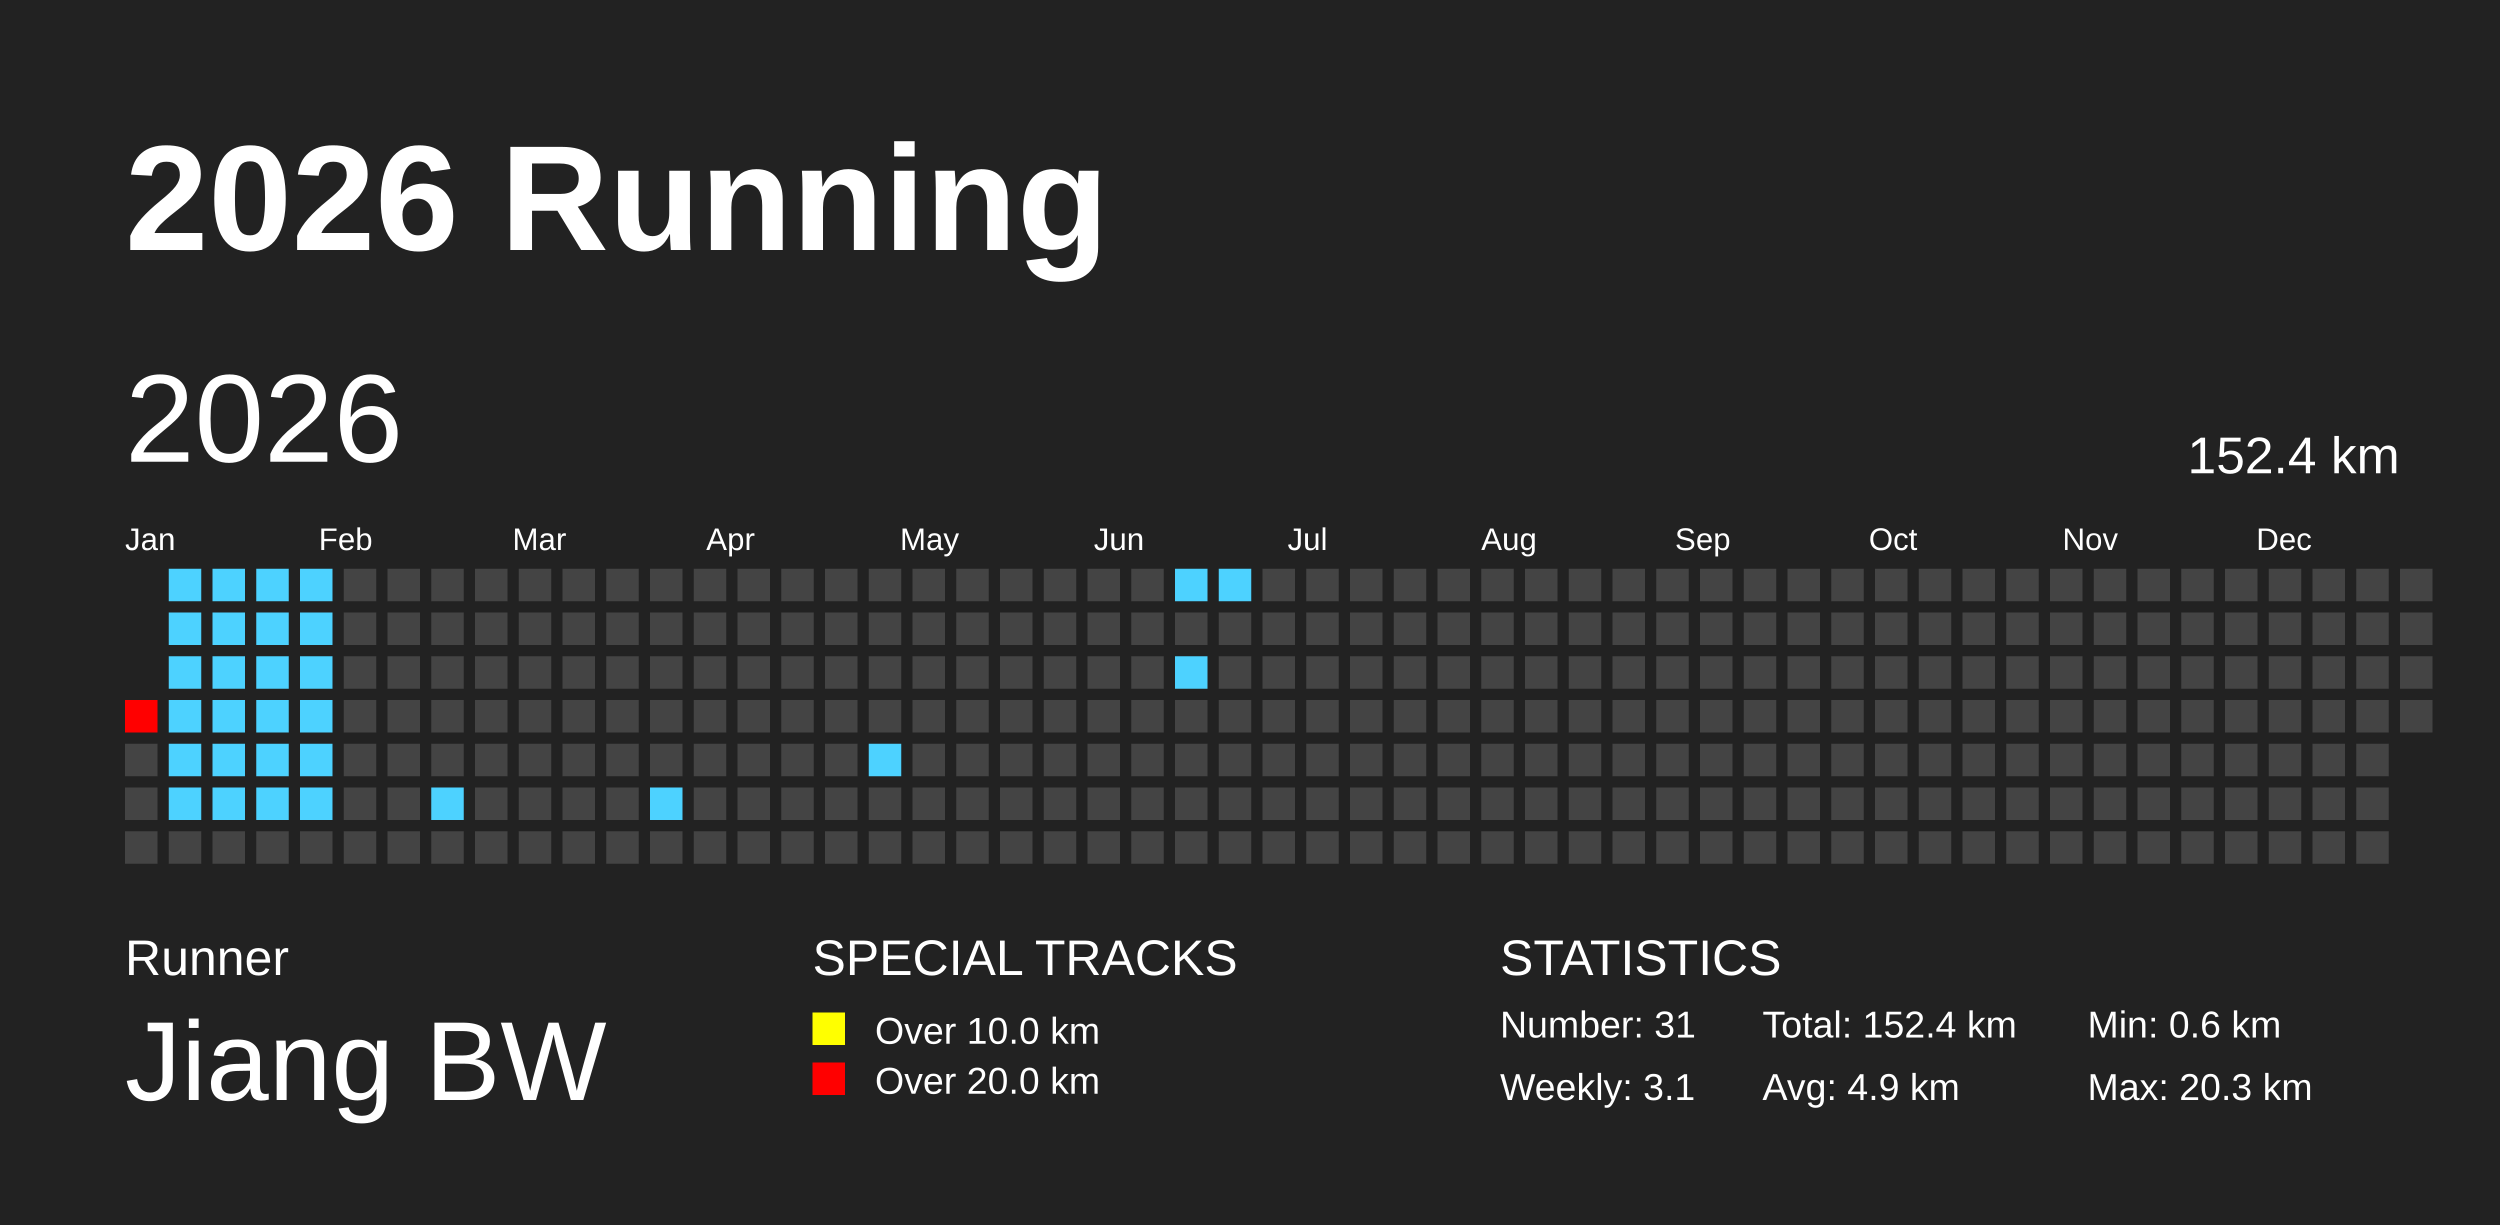
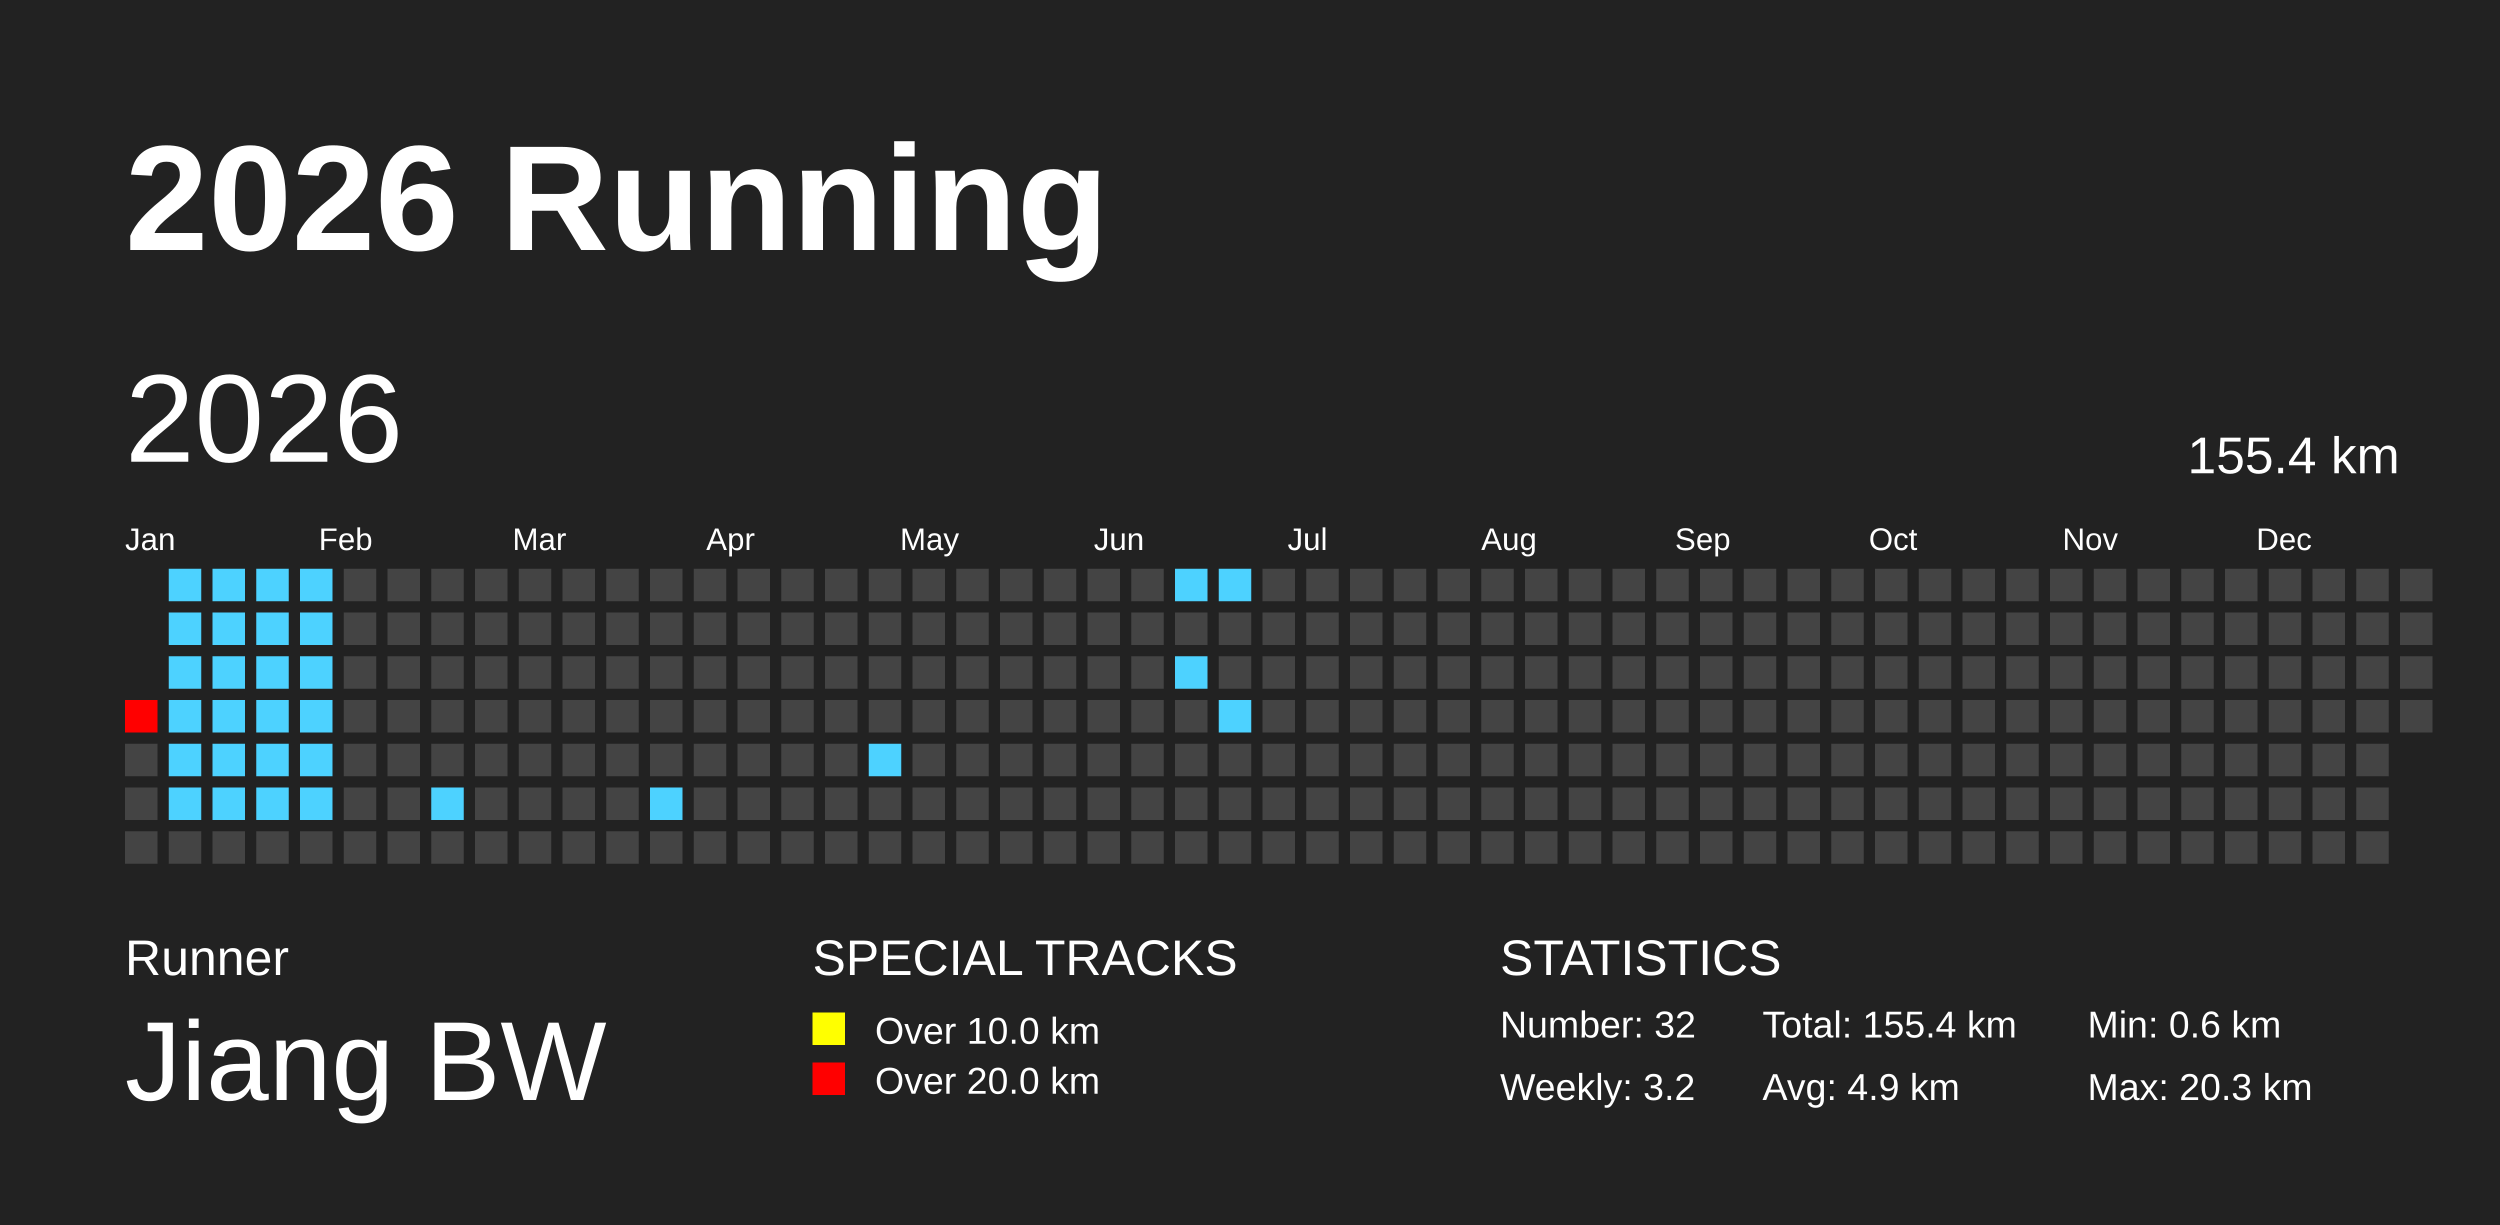
<svg xmlns="http://www.w3.org/2000/svg" baseProfile="full" height="98mm" version="1.1" viewBox="0,0,200,98" width="200mm">
  <defs />
  <rect fill="#222222" height="98" width="200" x="0" y="0" />
  <text fill="#FFFFFF" style="font-size:12px; font-family:Arial; font-weight:bold;" x="10" y="20">2026 Running</text>
  <text fill="#FFFFFF" style="font-size:4px; font-family:Arial" x="10" y="78">Runner</text>
  <text fill="#FFFFFF" style="font-size:9px; font-family:Arial" x="10" y="88">Jiang BW</text>
  <text fill="#FFFFFF" style="font-size:4px; font-family:Arial" x="65" y="78">SPECIAL TRACKS</text>
  <rect fill="yellow" height="2.6" width="2.6" x="65" y="81" />
  <text fill="#FFFFFF" style="font-size:3px; font-family:Arial" x="70" y="83.5">Over 10.0 km</text>
  <rect fill="red" height="2.6" width="2.6" x="65" y="85" />
  <text fill="#FFFFFF" style="font-size:3px; font-family:Arial" x="70" y="87.5">Over 20.0 km</text>
  <text fill="#FFFFFF" style="font-size:4px; font-family:Arial" x="120" y="78">STATISTICS</text>
-   <text fill="#FFFFFF" style="font-size:3px; font-family:Arial" x="120" y="83">Number: 31</text>
-   <text fill="#FFFFFF" style="font-size:3px; font-family:Arial" x="120" y="88">Weekly: 3.1</text>
-   <text fill="#FFFFFF" style="font-size:3px; font-family:Arial" x="141" y="83">Total: 152.4 km</text>
+   <text fill="#FFFFFF" style="font-size:3px; font-family:Arial" x="120" y="83">Number: 32</text>
+   <text fill="#FFFFFF" style="font-size:3px; font-family:Arial" x="120" y="88">Weekly: 3.2</text>
+   <text fill="#FFFFFF" style="font-size:3px; font-family:Arial" x="141" y="83">Total: 155.4 km</text>
  <text fill="#FFFFFF" style="font-size:3px; font-family:Arial" x="141" y="88">Avg: 4.9 km</text>
  <text fill="#FFFFFF" style="font-size:3px; font-family:Arial" x="167" y="83">Min: 0.6 km</text>
  <text fill="#FFFFFF" style="font-size:3px; font-family:Arial" x="167" y="88">Max: 20.3 km</text>
  <text dominant-baseline="hanging" fill="#FFFFFF" style="font-size:10.0px; font-family:Arial;" x="10" y="30">2026</text>
-   <text dominant-baseline="hanging" fill="#FFFFFF" style="font-size:4.125px; font-family:Arial;" x="175" y="35">152.4 km</text>
+   <text dominant-baseline="hanging" fill="#FFFFFF" style="font-size:4.125px; font-family:Arial;" x="175" y="35">155.4 km</text>
  <text fill="#FFFFFF" style="font-size:2.5px; font-family:Arial" x="10.0" y="44">Jan</text>
  <text fill="#FFFFFF" style="font-size:2.5px; font-family:Arial" x="25.5" y="44">Feb</text>
  <text fill="#FFFFFF" style="font-size:2.5px; font-family:Arial" x="41.0" y="44">Mar</text>
  <text fill="#FFFFFF" style="font-size:2.5px; font-family:Arial" x="56.5" y="44">Apr</text>
  <text fill="#FFFFFF" style="font-size:2.5px; font-family:Arial" x="72.0" y="44">May</text>
  <text fill="#FFFFFF" style="font-size:2.5px; font-family:Arial" x="87.5" y="44">Jun</text>
  <text fill="#FFFFFF" style="font-size:2.5px; font-family:Arial" x="103.0" y="44">Jul</text>
  <text fill="#FFFFFF" style="font-size:2.5px; font-family:Arial" x="118.5" y="44">Aug</text>
  <text fill="#FFFFFF" style="font-size:2.5px; font-family:Arial" x="134.0" y="44">Sep</text>
  <text fill="#FFFFFF" style="font-size:2.5px; font-family:Arial" x="149.5" y="44">Oct</text>
  <text fill="#FFFFFF" style="font-size:2.5px; font-family:Arial" x="165.0" y="44">Nov</text>
  <text fill="#FFFFFF" style="font-size:2.5px; font-family:Arial" x="180.5" y="44">Dec</text>
  <rect fill="red" height="2.6" width="2.6" x="10.0" y="56.0" />
  <rect fill="#444444" height="2.6" width="2.6" x="10.0" y="59.5" />
  <rect fill="#444444" height="2.6" width="2.6" x="10.0" y="63.0" />
  <rect fill="#444444" height="2.6" width="2.6" x="10.0" y="66.5" />
  <rect fill="#4dd2ff" height="2.6" width="2.6" x="13.5" y="45.5" />
  <rect fill="#4dd2ff" height="2.6" width="2.6" x="13.5" y="49.0" />
  <rect fill="#4dd2ff" height="2.6" width="2.6" x="13.5" y="52.5" />
  <rect fill="#4dd2ff" height="2.6" width="2.6" x="13.5" y="56.0" />
  <rect fill="#4dd2ff" height="2.6" width="2.6" x="13.5" y="59.5" />
  <rect fill="#4dd2ff" height="2.6" width="2.6" x="13.5" y="63.0" />
  <rect fill="#444444" height="2.6" width="2.6" x="13.5" y="66.5" />
  <rect fill="#4dd2ff" height="2.6" width="2.6" x="17.0" y="45.5" />
  <rect fill="#4dd2ff" height="2.6" width="2.6" x="17.0" y="49.0" />
  <rect fill="#4dd2ff" height="2.6" width="2.6" x="17.0" y="52.5" />
  <rect fill="#4dd2ff" height="2.6" width="2.6" x="17.0" y="56.0" />
  <rect fill="#4dd2ff" height="2.6" width="2.6" x="17.0" y="59.5" />
  <rect fill="#4dd2ff" height="2.6" width="2.6" x="17.0" y="63.0" />
  <rect fill="#444444" height="2.6" width="2.6" x="17.0" y="66.5" />
  <rect fill="#4dd2ff" height="2.6" width="2.6" x="20.5" y="45.5" />
  <rect fill="#4dd2ff" height="2.6" width="2.6" x="20.5" y="49.0" />
  <rect fill="#4dd2ff" height="2.6" width="2.6" x="20.5" y="52.5" />
  <rect fill="#4dd2ff" height="2.6" width="2.6" x="20.5" y="56.0" />
  <rect fill="#4dd2ff" height="2.6" width="2.6" x="20.5" y="59.5" />
  <rect fill="#4dd2ff" height="2.6" width="2.6" x="20.5" y="63.0" />
  <rect fill="#444444" height="2.6" width="2.6" x="20.5" y="66.5" />
  <rect fill="#4dd2ff" height="2.6" width="2.6" x="24.0" y="45.5" />
  <rect fill="#4dd2ff" height="2.6" width="2.6" x="24.0" y="49.0" />
  <rect fill="#4dd2ff" height="2.6" width="2.6" x="24.0" y="52.5" />
  <rect fill="#4dd2ff" height="2.6" width="2.6" x="24.0" y="56.0" />
  <rect fill="#4dd2ff" height="2.6" width="2.6" x="24.0" y="59.5" />
  <rect fill="#4dd2ff" height="2.6" width="2.6" x="24.0" y="63.0" />
  <rect fill="#444444" height="2.6" width="2.6" x="24.0" y="66.5" />
  <rect fill="#444444" height="2.6" width="2.6" x="27.5" y="45.5" />
  <rect fill="#444444" height="2.6" width="2.6" x="27.5" y="49.0" />
  <rect fill="#444444" height="2.6" width="2.6" x="27.5" y="52.5" />
  <rect fill="#444444" height="2.6" width="2.6" x="27.5" y="56.0" />
  <rect fill="#444444" height="2.6" width="2.6" x="27.5" y="59.5" />
  <rect fill="#444444" height="2.6" width="2.6" x="27.5" y="63.0" />
  <rect fill="#444444" height="2.6" width="2.6" x="27.5" y="66.5" />
  <rect fill="#444444" height="2.6" width="2.6" x="31.0" y="45.5" />
  <rect fill="#444444" height="2.6" width="2.6" x="31.0" y="49.0" />
  <rect fill="#444444" height="2.6" width="2.6" x="31.0" y="52.5" />
  <rect fill="#444444" height="2.6" width="2.6" x="31.0" y="56.0" />
  <rect fill="#444444" height="2.6" width="2.6" x="31.0" y="59.5" />
  <rect fill="#444444" height="2.6" width="2.6" x="31.0" y="63.0" />
  <rect fill="#444444" height="2.6" width="2.6" x="31.0" y="66.5" />
  <rect fill="#444444" height="2.6" width="2.6" x="34.5" y="45.5" />
  <rect fill="#444444" height="2.6" width="2.6" x="34.5" y="49.0" />
  <rect fill="#444444" height="2.6" width="2.6" x="34.5" y="52.5" />
  <rect fill="#444444" height="2.6" width="2.6" x="34.5" y="56.0" />
  <rect fill="#444444" height="2.6" width="2.6" x="34.5" y="59.5" />
  <rect fill="#4dd2ff" height="2.6" width="2.6" x="34.5" y="63.0" />
  <rect fill="#444444" height="2.6" width="2.6" x="34.5" y="66.5" />
  <rect fill="#444444" height="2.6" width="2.6" x="38.0" y="45.5" />
  <rect fill="#444444" height="2.6" width="2.6" x="38.0" y="49.0" />
  <rect fill="#444444" height="2.6" width="2.6" x="38.0" y="52.5" />
  <rect fill="#444444" height="2.6" width="2.6" x="38.0" y="56.0" />
  <rect fill="#444444" height="2.6" width="2.6" x="38.0" y="59.5" />
  <rect fill="#444444" height="2.6" width="2.6" x="38.0" y="63.0" />
  <rect fill="#444444" height="2.6" width="2.6" x="38.0" y="66.5" />
  <rect fill="#444444" height="2.6" width="2.6" x="41.5" y="45.5" />
  <rect fill="#444444" height="2.6" width="2.6" x="41.5" y="49.0" />
  <rect fill="#444444" height="2.6" width="2.6" x="41.5" y="52.5" />
  <rect fill="#444444" height="2.6" width="2.6" x="41.5" y="56.0" />
  <rect fill="#444444" height="2.6" width="2.6" x="41.5" y="59.5" />
  <rect fill="#444444" height="2.6" width="2.6" x="41.5" y="63.0" />
  <rect fill="#444444" height="2.6" width="2.6" x="41.5" y="66.5" />
  <rect fill="#444444" height="2.6" width="2.6" x="45.0" y="45.5" />
  <rect fill="#444444" height="2.6" width="2.6" x="45.0" y="49.0" />
  <rect fill="#444444" height="2.6" width="2.6" x="45.0" y="52.5" />
  <rect fill="#444444" height="2.6" width="2.6" x="45.0" y="56.0" />
  <rect fill="#444444" height="2.6" width="2.6" x="45.0" y="59.5" />
  <rect fill="#444444" height="2.6" width="2.6" x="45.0" y="63.0" />
  <rect fill="#444444" height="2.6" width="2.6" x="45.0" y="66.5" />
  <rect fill="#444444" height="2.6" width="2.6" x="48.5" y="45.5" />
  <rect fill="#444444" height="2.6" width="2.6" x="48.5" y="49.0" />
  <rect fill="#444444" height="2.6" width="2.6" x="48.5" y="52.5" />
  <rect fill="#444444" height="2.6" width="2.6" x="48.5" y="56.0" />
  <rect fill="#444444" height="2.6" width="2.6" x="48.5" y="59.5" />
  <rect fill="#444444" height="2.6" width="2.6" x="48.5" y="63.0" />
  <rect fill="#444444" height="2.6" width="2.6" x="48.5" y="66.5" />
  <rect fill="#444444" height="2.6" width="2.6" x="52.0" y="45.5" />
  <rect fill="#444444" height="2.6" width="2.6" x="52.0" y="49.0" />
  <rect fill="#444444" height="2.6" width="2.6" x="52.0" y="52.5" />
  <rect fill="#444444" height="2.6" width="2.6" x="52.0" y="56.0" />
  <rect fill="#444444" height="2.6" width="2.6" x="52.0" y="59.5" />
  <rect fill="#4dd2ff" height="2.6" width="2.6" x="52.0" y="63.0" />
  <rect fill="#444444" height="2.6" width="2.6" x="52.0" y="66.5" />
  <rect fill="#444444" height="2.6" width="2.6" x="55.5" y="45.5" />
  <rect fill="#444444" height="2.6" width="2.6" x="55.5" y="49.0" />
  <rect fill="#444444" height="2.6" width="2.6" x="55.5" y="52.5" />
  <rect fill="#444444" height="2.6" width="2.6" x="55.5" y="56.0" />
  <rect fill="#444444" height="2.6" width="2.6" x="55.5" y="59.5" />
  <rect fill="#444444" height="2.6" width="2.6" x="55.5" y="63.0" />
  <rect fill="#444444" height="2.6" width="2.6" x="55.5" y="66.5" />
  <rect fill="#444444" height="2.6" width="2.6" x="59.0" y="45.5" />
  <rect fill="#444444" height="2.6" width="2.6" x="59.0" y="49.0" />
  <rect fill="#444444" height="2.6" width="2.6" x="59.0" y="52.5" />
  <rect fill="#444444" height="2.6" width="2.6" x="59.0" y="56.0" />
  <rect fill="#444444" height="2.6" width="2.6" x="59.0" y="59.5" />
  <rect fill="#444444" height="2.6" width="2.6" x="59.0" y="63.0" />
  <rect fill="#444444" height="2.6" width="2.6" x="59.0" y="66.5" />
  <rect fill="#444444" height="2.6" width="2.6" x="62.5" y="45.5" />
  <rect fill="#444444" height="2.6" width="2.6" x="62.5" y="49.0" />
  <rect fill="#444444" height="2.6" width="2.6" x="62.5" y="52.5" />
  <rect fill="#444444" height="2.6" width="2.6" x="62.5" y="56.0" />
  <rect fill="#444444" height="2.6" width="2.6" x="62.5" y="59.5" />
  <rect fill="#444444" height="2.6" width="2.6" x="62.5" y="63.0" />
  <rect fill="#444444" height="2.6" width="2.6" x="62.5" y="66.5" />
  <rect fill="#444444" height="2.6" width="2.6" x="66.0" y="45.5" />
  <rect fill="#444444" height="2.6" width="2.6" x="66.0" y="49.0" />
  <rect fill="#444444" height="2.6" width="2.6" x="66.0" y="52.5" />
  <rect fill="#444444" height="2.6" width="2.6" x="66.0" y="56.0" />
  <rect fill="#444444" height="2.6" width="2.6" x="66.0" y="59.5" />
  <rect fill="#444444" height="2.6" width="2.6" x="66.0" y="63.0" />
  <rect fill="#444444" height="2.6" width="2.6" x="66.0" y="66.5" />
  <rect fill="#444444" height="2.6" width="2.6" x="69.5" y="45.5" />
  <rect fill="#444444" height="2.6" width="2.6" x="69.5" y="49.0" />
  <rect fill="#444444" height="2.6" width="2.6" x="69.5" y="52.5" />
  <rect fill="#444444" height="2.6" width="2.6" x="69.5" y="56.0" />
  <rect fill="#4dd2ff" height="2.6" width="2.6" x="69.5" y="59.5" />
  <rect fill="#444444" height="2.6" width="2.6" x="69.5" y="63.0" />
  <rect fill="#444444" height="2.6" width="2.6" x="69.5" y="66.5" />
  <rect fill="#444444" height="2.6" width="2.6" x="73.0" y="45.5" />
  <rect fill="#444444" height="2.6" width="2.6" x="73.0" y="49.0" />
  <rect fill="#444444" height="2.6" width="2.6" x="73.0" y="52.5" />
  <rect fill="#444444" height="2.6" width="2.6" x="73.0" y="56.0" />
  <rect fill="#444444" height="2.6" width="2.6" x="73.0" y="59.5" />
  <rect fill="#444444" height="2.6" width="2.6" x="73.0" y="63.0" />
  <rect fill="#444444" height="2.6" width="2.6" x="73.0" y="66.5" />
  <rect fill="#444444" height="2.6" width="2.6" x="76.5" y="45.5" />
  <rect fill="#444444" height="2.6" width="2.6" x="76.5" y="49.0" />
  <rect fill="#444444" height="2.6" width="2.6" x="76.5" y="52.5" />
  <rect fill="#444444" height="2.6" width="2.6" x="76.5" y="56.0" />
  <rect fill="#444444" height="2.6" width="2.6" x="76.5" y="59.5" />
  <rect fill="#444444" height="2.6" width="2.6" x="76.5" y="63.0" />
  <rect fill="#444444" height="2.6" width="2.6" x="76.5" y="66.5" />
  <rect fill="#444444" height="2.6" width="2.6" x="80.0" y="45.5" />
  <rect fill="#444444" height="2.6" width="2.6" x="80.0" y="49.0" />
  <rect fill="#444444" height="2.6" width="2.6" x="80.0" y="52.5" />
  <rect fill="#444444" height="2.6" width="2.6" x="80.0" y="56.0" />
  <rect fill="#444444" height="2.6" width="2.6" x="80.0" y="59.5" />
  <rect fill="#444444" height="2.6" width="2.6" x="80.0" y="63.0" />
  <rect fill="#444444" height="2.6" width="2.6" x="80.0" y="66.5" />
  <rect fill="#444444" height="2.6" width="2.6" x="83.5" y="45.5" />
  <rect fill="#444444" height="2.6" width="2.6" x="83.5" y="49.0" />
  <rect fill="#444444" height="2.6" width="2.6" x="83.5" y="52.5" />
  <rect fill="#444444" height="2.6" width="2.6" x="83.5" y="56.0" />
  <rect fill="#444444" height="2.6" width="2.6" x="83.5" y="59.5" />
  <rect fill="#444444" height="2.6" width="2.6" x="83.5" y="63.0" />
  <rect fill="#444444" height="2.6" width="2.6" x="83.5" y="66.5" />
  <rect fill="#444444" height="2.6" width="2.6" x="87.0" y="45.5" />
  <rect fill="#444444" height="2.6" width="2.6" x="87.0" y="49.0" />
  <rect fill="#444444" height="2.6" width="2.6" x="87.0" y="52.5" />
  <rect fill="#444444" height="2.6" width="2.6" x="87.0" y="56.0" />
  <rect fill="#444444" height="2.6" width="2.6" x="87.0" y="59.5" />
  <rect fill="#444444" height="2.6" width="2.6" x="87.0" y="63.0" />
  <rect fill="#444444" height="2.6" width="2.6" x="87.0" y="66.5" />
  <rect fill="#444444" height="2.6" width="2.6" x="90.5" y="45.5" />
  <rect fill="#444444" height="2.6" width="2.6" x="90.5" y="49.0" />
  <rect fill="#444444" height="2.6" width="2.6" x="90.5" y="52.5" />
  <rect fill="#444444" height="2.6" width="2.6" x="90.5" y="56.0" />
  <rect fill="#444444" height="2.6" width="2.6" x="90.5" y="59.5" />
  <rect fill="#444444" height="2.6" width="2.6" x="90.5" y="63.0" />
  <rect fill="#444444" height="2.6" width="2.6" x="90.5" y="66.5" />
  <rect fill="#4dd2ff" height="2.6" width="2.6" x="94.0" y="45.5" />
  <rect fill="#444444" height="2.6" width="2.6" x="94.0" y="49.0" />
  <rect fill="#4dd2ff" height="2.6" width="2.6" x="94.0" y="52.5" />
  <rect fill="#444444" height="2.6" width="2.6" x="94.0" y="56.0" />
  <rect fill="#444444" height="2.6" width="2.6" x="94.0" y="59.5" />
  <rect fill="#444444" height="2.6" width="2.6" x="94.0" y="63.0" />
  <rect fill="#444444" height="2.6" width="2.6" x="94.0" y="66.5" />
  <rect fill="#4dd2ff" height="2.6" width="2.6" x="97.5" y="45.5" />
  <rect fill="#444444" height="2.6" width="2.6" x="97.5" y="49.0" />
  <rect fill="#444444" height="2.6" width="2.6" x="97.5" y="52.5" />
-   <rect fill="#444444" height="2.6" width="2.6" x="97.5" y="56.0" />
+   <rect fill="#4dd2ff" height="2.6" width="2.6" x="97.5" y="56.0" />
  <rect fill="#444444" height="2.6" width="2.6" x="97.5" y="59.5" />
  <rect fill="#444444" height="2.6" width="2.6" x="97.5" y="63.0" />
  <rect fill="#444444" height="2.6" width="2.6" x="97.5" y="66.5" />
  <rect fill="#444444" height="2.6" width="2.6" x="101.0" y="45.5" />
  <rect fill="#444444" height="2.6" width="2.6" x="101.0" y="49.0" />
  <rect fill="#444444" height="2.6" width="2.6" x="101.0" y="52.5" />
  <rect fill="#444444" height="2.6" width="2.6" x="101.0" y="56.0" />
  <rect fill="#444444" height="2.6" width="2.6" x="101.0" y="59.5" />
  <rect fill="#444444" height="2.6" width="2.6" x="101.0" y="63.0" />
  <rect fill="#444444" height="2.6" width="2.6" x="101.0" y="66.5" />
  <rect fill="#444444" height="2.6" width="2.6" x="104.5" y="45.5" />
  <rect fill="#444444" height="2.6" width="2.6" x="104.5" y="49.0" />
  <rect fill="#444444" height="2.6" width="2.6" x="104.5" y="52.5" />
  <rect fill="#444444" height="2.6" width="2.6" x="104.5" y="56.0" />
  <rect fill="#444444" height="2.6" width="2.6" x="104.5" y="59.5" />
  <rect fill="#444444" height="2.6" width="2.6" x="104.5" y="63.0" />
  <rect fill="#444444" height="2.6" width="2.6" x="104.5" y="66.5" />
  <rect fill="#444444" height="2.6" width="2.6" x="108.0" y="45.5" />
  <rect fill="#444444" height="2.6" width="2.6" x="108.0" y="49.0" />
  <rect fill="#444444" height="2.6" width="2.6" x="108.0" y="52.5" />
  <rect fill="#444444" height="2.6" width="2.6" x="108.0" y="56.0" />
  <rect fill="#444444" height="2.6" width="2.6" x="108.0" y="59.5" />
  <rect fill="#444444" height="2.6" width="2.6" x="108.0" y="63.0" />
  <rect fill="#444444" height="2.6" width="2.6" x="108.0" y="66.5" />
  <rect fill="#444444" height="2.6" width="2.6" x="111.5" y="45.5" />
  <rect fill="#444444" height="2.6" width="2.6" x="111.5" y="49.0" />
  <rect fill="#444444" height="2.6" width="2.6" x="111.5" y="52.5" />
  <rect fill="#444444" height="2.6" width="2.6" x="111.5" y="56.0" />
  <rect fill="#444444" height="2.6" width="2.6" x="111.5" y="59.5" />
  <rect fill="#444444" height="2.6" width="2.6" x="111.5" y="63.0" />
  <rect fill="#444444" height="2.6" width="2.6" x="111.5" y="66.5" />
  <rect fill="#444444" height="2.6" width="2.6" x="115.0" y="45.5" />
  <rect fill="#444444" height="2.6" width="2.6" x="115.0" y="49.0" />
  <rect fill="#444444" height="2.6" width="2.6" x="115.0" y="52.5" />
  <rect fill="#444444" height="2.6" width="2.6" x="115.0" y="56.0" />
  <rect fill="#444444" height="2.6" width="2.6" x="115.0" y="59.5" />
  <rect fill="#444444" height="2.6" width="2.6" x="115.0" y="63.0" />
  <rect fill="#444444" height="2.6" width="2.6" x="115.0" y="66.5" />
  <rect fill="#444444" height="2.6" width="2.6" x="118.5" y="45.5" />
  <rect fill="#444444" height="2.6" width="2.6" x="118.5" y="49.0" />
  <rect fill="#444444" height="2.6" width="2.6" x="118.5" y="52.5" />
  <rect fill="#444444" height="2.6" width="2.6" x="118.5" y="56.0" />
  <rect fill="#444444" height="2.6" width="2.6" x="118.5" y="59.5" />
  <rect fill="#444444" height="2.6" width="2.6" x="118.5" y="63.0" />
  <rect fill="#444444" height="2.6" width="2.6" x="118.5" y="66.5" />
  <rect fill="#444444" height="2.6" width="2.6" x="122.0" y="45.5" />
  <rect fill="#444444" height="2.6" width="2.6" x="122.0" y="49.0" />
  <rect fill="#444444" height="2.6" width="2.6" x="122.0" y="52.5" />
  <rect fill="#444444" height="2.6" width="2.6" x="122.0" y="56.0" />
  <rect fill="#444444" height="2.6" width="2.6" x="122.0" y="59.5" />
  <rect fill="#444444" height="2.6" width="2.6" x="122.0" y="63.0" />
  <rect fill="#444444" height="2.6" width="2.6" x="122.0" y="66.5" />
  <rect fill="#444444" height="2.6" width="2.6" x="125.5" y="45.5" />
  <rect fill="#444444" height="2.6" width="2.6" x="125.5" y="49.0" />
  <rect fill="#444444" height="2.6" width="2.6" x="125.5" y="52.5" />
  <rect fill="#444444" height="2.6" width="2.6" x="125.5" y="56.0" />
  <rect fill="#444444" height="2.6" width="2.6" x="125.5" y="59.5" />
  <rect fill="#444444" height="2.6" width="2.6" x="125.5" y="63.0" />
  <rect fill="#444444" height="2.6" width="2.6" x="125.5" y="66.5" />
  <rect fill="#444444" height="2.6" width="2.6" x="129.0" y="45.5" />
  <rect fill="#444444" height="2.6" width="2.6" x="129.0" y="49.0" />
  <rect fill="#444444" height="2.6" width="2.6" x="129.0" y="52.5" />
  <rect fill="#444444" height="2.6" width="2.6" x="129.0" y="56.0" />
  <rect fill="#444444" height="2.6" width="2.6" x="129.0" y="59.5" />
  <rect fill="#444444" height="2.6" width="2.6" x="129.0" y="63.0" />
  <rect fill="#444444" height="2.6" width="2.6" x="129.0" y="66.5" />
  <rect fill="#444444" height="2.6" width="2.6" x="132.5" y="45.5" />
  <rect fill="#444444" height="2.6" width="2.6" x="132.5" y="49.0" />
  <rect fill="#444444" height="2.6" width="2.6" x="132.5" y="52.5" />
  <rect fill="#444444" height="2.6" width="2.6" x="132.5" y="56.0" />
  <rect fill="#444444" height="2.6" width="2.6" x="132.5" y="59.5" />
  <rect fill="#444444" height="2.6" width="2.6" x="132.5" y="63.0" />
  <rect fill="#444444" height="2.6" width="2.6" x="132.5" y="66.5" />
  <rect fill="#444444" height="2.6" width="2.6" x="136.0" y="45.5" />
  <rect fill="#444444" height="2.6" width="2.6" x="136.0" y="49.0" />
  <rect fill="#444444" height="2.6" width="2.6" x="136.0" y="52.5" />
  <rect fill="#444444" height="2.6" width="2.6" x="136.0" y="56.0" />
  <rect fill="#444444" height="2.6" width="2.6" x="136.0" y="59.5" />
  <rect fill="#444444" height="2.6" width="2.6" x="136.0" y="63.0" />
  <rect fill="#444444" height="2.6" width="2.6" x="136.0" y="66.5" />
  <rect fill="#444444" height="2.6" width="2.6" x="139.5" y="45.5" />
  <rect fill="#444444" height="2.6" width="2.6" x="139.5" y="49.0" />
  <rect fill="#444444" height="2.6" width="2.6" x="139.5" y="52.5" />
  <rect fill="#444444" height="2.6" width="2.6" x="139.5" y="56.0" />
  <rect fill="#444444" height="2.6" width="2.6" x="139.5" y="59.5" />
  <rect fill="#444444" height="2.6" width="2.6" x="139.5" y="63.0" />
  <rect fill="#444444" height="2.6" width="2.6" x="139.5" y="66.5" />
  <rect fill="#444444" height="2.6" width="2.6" x="143.0" y="45.5" />
  <rect fill="#444444" height="2.6" width="2.6" x="143.0" y="49.0" />
  <rect fill="#444444" height="2.6" width="2.6" x="143.0" y="52.5" />
  <rect fill="#444444" height="2.6" width="2.6" x="143.0" y="56.0" />
  <rect fill="#444444" height="2.6" width="2.6" x="143.0" y="59.5" />
  <rect fill="#444444" height="2.6" width="2.6" x="143.0" y="63.0" />
  <rect fill="#444444" height="2.6" width="2.6" x="143.0" y="66.5" />
  <rect fill="#444444" height="2.6" width="2.6" x="146.5" y="45.5" />
  <rect fill="#444444" height="2.6" width="2.6" x="146.5" y="49.0" />
  <rect fill="#444444" height="2.6" width="2.6" x="146.5" y="52.5" />
  <rect fill="#444444" height="2.6" width="2.6" x="146.5" y="56.0" />
  <rect fill="#444444" height="2.6" width="2.6" x="146.5" y="59.5" />
  <rect fill="#444444" height="2.6" width="2.6" x="146.5" y="63.0" />
  <rect fill="#444444" height="2.6" width="2.6" x="146.5" y="66.5" />
  <rect fill="#444444" height="2.6" width="2.6" x="150.0" y="45.5" />
  <rect fill="#444444" height="2.6" width="2.6" x="150.0" y="49.0" />
  <rect fill="#444444" height="2.6" width="2.6" x="150.0" y="52.5" />
  <rect fill="#444444" height="2.6" width="2.6" x="150.0" y="56.0" />
  <rect fill="#444444" height="2.6" width="2.6" x="150.0" y="59.5" />
  <rect fill="#444444" height="2.6" width="2.6" x="150.0" y="63.0" />
  <rect fill="#444444" height="2.6" width="2.6" x="150.0" y="66.5" />
  <rect fill="#444444" height="2.6" width="2.6" x="153.5" y="45.5" />
  <rect fill="#444444" height="2.6" width="2.6" x="153.5" y="49.0" />
  <rect fill="#444444" height="2.6" width="2.6" x="153.5" y="52.5" />
  <rect fill="#444444" height="2.6" width="2.6" x="153.5" y="56.0" />
  <rect fill="#444444" height="2.6" width="2.6" x="153.5" y="59.5" />
  <rect fill="#444444" height="2.6" width="2.6" x="153.5" y="63.0" />
  <rect fill="#444444" height="2.6" width="2.6" x="153.5" y="66.5" />
  <rect fill="#444444" height="2.6" width="2.6" x="157.0" y="45.5" />
  <rect fill="#444444" height="2.6" width="2.6" x="157.0" y="49.0" />
  <rect fill="#444444" height="2.6" width="2.6" x="157.0" y="52.5" />
  <rect fill="#444444" height="2.6" width="2.6" x="157.0" y="56.0" />
  <rect fill="#444444" height="2.6" width="2.6" x="157.0" y="59.5" />
  <rect fill="#444444" height="2.6" width="2.6" x="157.0" y="63.0" />
  <rect fill="#444444" height="2.6" width="2.6" x="157.0" y="66.5" />
  <rect fill="#444444" height="2.6" width="2.6" x="160.5" y="45.5" />
  <rect fill="#444444" height="2.6" width="2.6" x="160.5" y="49.0" />
  <rect fill="#444444" height="2.6" width="2.6" x="160.5" y="52.5" />
  <rect fill="#444444" height="2.6" width="2.6" x="160.5" y="56.0" />
  <rect fill="#444444" height="2.6" width="2.6" x="160.5" y="59.5" />
  <rect fill="#444444" height="2.6" width="2.6" x="160.5" y="63.0" />
  <rect fill="#444444" height="2.6" width="2.6" x="160.5" y="66.5" />
  <rect fill="#444444" height="2.6" width="2.6" x="164.0" y="45.5" />
  <rect fill="#444444" height="2.6" width="2.6" x="164.0" y="49.0" />
  <rect fill="#444444" height="2.6" width="2.6" x="164.0" y="52.5" />
  <rect fill="#444444" height="2.6" width="2.6" x="164.0" y="56.0" />
  <rect fill="#444444" height="2.6" width="2.6" x="164.0" y="59.5" />
  <rect fill="#444444" height="2.6" width="2.6" x="164.0" y="63.0" />
  <rect fill="#444444" height="2.6" width="2.6" x="164.0" y="66.5" />
  <rect fill="#444444" height="2.6" width="2.6" x="167.5" y="45.5" />
  <rect fill="#444444" height="2.6" width="2.6" x="167.5" y="49.0" />
  <rect fill="#444444" height="2.6" width="2.6" x="167.5" y="52.5" />
  <rect fill="#444444" height="2.6" width="2.6" x="167.5" y="56.0" />
  <rect fill="#444444" height="2.6" width="2.6" x="167.5" y="59.5" />
  <rect fill="#444444" height="2.6" width="2.6" x="167.5" y="63.0" />
  <rect fill="#444444" height="2.6" width="2.6" x="167.5" y="66.5" />
  <rect fill="#444444" height="2.6" width="2.6" x="171.0" y="45.5" />
  <rect fill="#444444" height="2.6" width="2.6" x="171.0" y="49.0" />
  <rect fill="#444444" height="2.6" width="2.6" x="171.0" y="52.5" />
  <rect fill="#444444" height="2.6" width="2.6" x="171.0" y="56.0" />
  <rect fill="#444444" height="2.6" width="2.6" x="171.0" y="59.5" />
  <rect fill="#444444" height="2.6" width="2.6" x="171.0" y="63.0" />
  <rect fill="#444444" height="2.6" width="2.6" x="171.0" y="66.5" />
  <rect fill="#444444" height="2.6" width="2.6" x="174.5" y="45.5" />
  <rect fill="#444444" height="2.6" width="2.6" x="174.5" y="49.0" />
  <rect fill="#444444" height="2.6" width="2.6" x="174.5" y="52.5" />
  <rect fill="#444444" height="2.6" width="2.6" x="174.5" y="56.0" />
  <rect fill="#444444" height="2.6" width="2.6" x="174.5" y="59.5" />
  <rect fill="#444444" height="2.6" width="2.6" x="174.5" y="63.0" />
  <rect fill="#444444" height="2.6" width="2.6" x="174.5" y="66.5" />
  <rect fill="#444444" height="2.6" width="2.6" x="178.0" y="45.5" />
  <rect fill="#444444" height="2.6" width="2.6" x="178.0" y="49.0" />
  <rect fill="#444444" height="2.6" width="2.6" x="178.0" y="52.5" />
  <rect fill="#444444" height="2.6" width="2.6" x="178.0" y="56.0" />
  <rect fill="#444444" height="2.6" width="2.6" x="178.0" y="59.5" />
  <rect fill="#444444" height="2.6" width="2.6" x="178.0" y="63.0" />
  <rect fill="#444444" height="2.6" width="2.6" x="178.0" y="66.5" />
  <rect fill="#444444" height="2.6" width="2.6" x="181.5" y="45.5" />
  <rect fill="#444444" height="2.6" width="2.6" x="181.5" y="49.0" />
  <rect fill="#444444" height="2.6" width="2.6" x="181.5" y="52.5" />
  <rect fill="#444444" height="2.6" width="2.6" x="181.5" y="56.0" />
  <rect fill="#444444" height="2.6" width="2.6" x="181.5" y="59.5" />
  <rect fill="#444444" height="2.6" width="2.6" x="181.5" y="63.0" />
  <rect fill="#444444" height="2.6" width="2.6" x="181.5" y="66.5" />
  <rect fill="#444444" height="2.6" width="2.6" x="185.0" y="45.5" />
  <rect fill="#444444" height="2.6" width="2.6" x="185.0" y="49.0" />
  <rect fill="#444444" height="2.6" width="2.6" x="185.0" y="52.5" />
  <rect fill="#444444" height="2.6" width="2.6" x="185.0" y="56.0" />
  <rect fill="#444444" height="2.6" width="2.6" x="185.0" y="59.5" />
  <rect fill="#444444" height="2.6" width="2.6" x="185.0" y="63.0" />
  <rect fill="#444444" height="2.6" width="2.6" x="185.0" y="66.5" />
  <rect fill="#444444" height="2.6" width="2.6" x="188.5" y="45.5" />
  <rect fill="#444444" height="2.6" width="2.6" x="188.5" y="49.0" />
  <rect fill="#444444" height="2.6" width="2.6" x="188.5" y="52.5" />
  <rect fill="#444444" height="2.6" width="2.6" x="188.5" y="56.0" />
  <rect fill="#444444" height="2.6" width="2.6" x="188.5" y="59.5" />
  <rect fill="#444444" height="2.6" width="2.6" x="188.5" y="63.0" />
  <rect fill="#444444" height="2.6" width="2.6" x="188.5" y="66.5" />
  <rect fill="#444444" height="2.6" width="2.6" x="192.0" y="45.5" />
  <rect fill="#444444" height="2.6" width="2.6" x="192.0" y="49.0" />
  <rect fill="#444444" height="2.6" width="2.6" x="192.0" y="52.5" />
  <rect fill="#444444" height="2.6" width="2.6" x="192.0" y="56.0" />
</svg>
